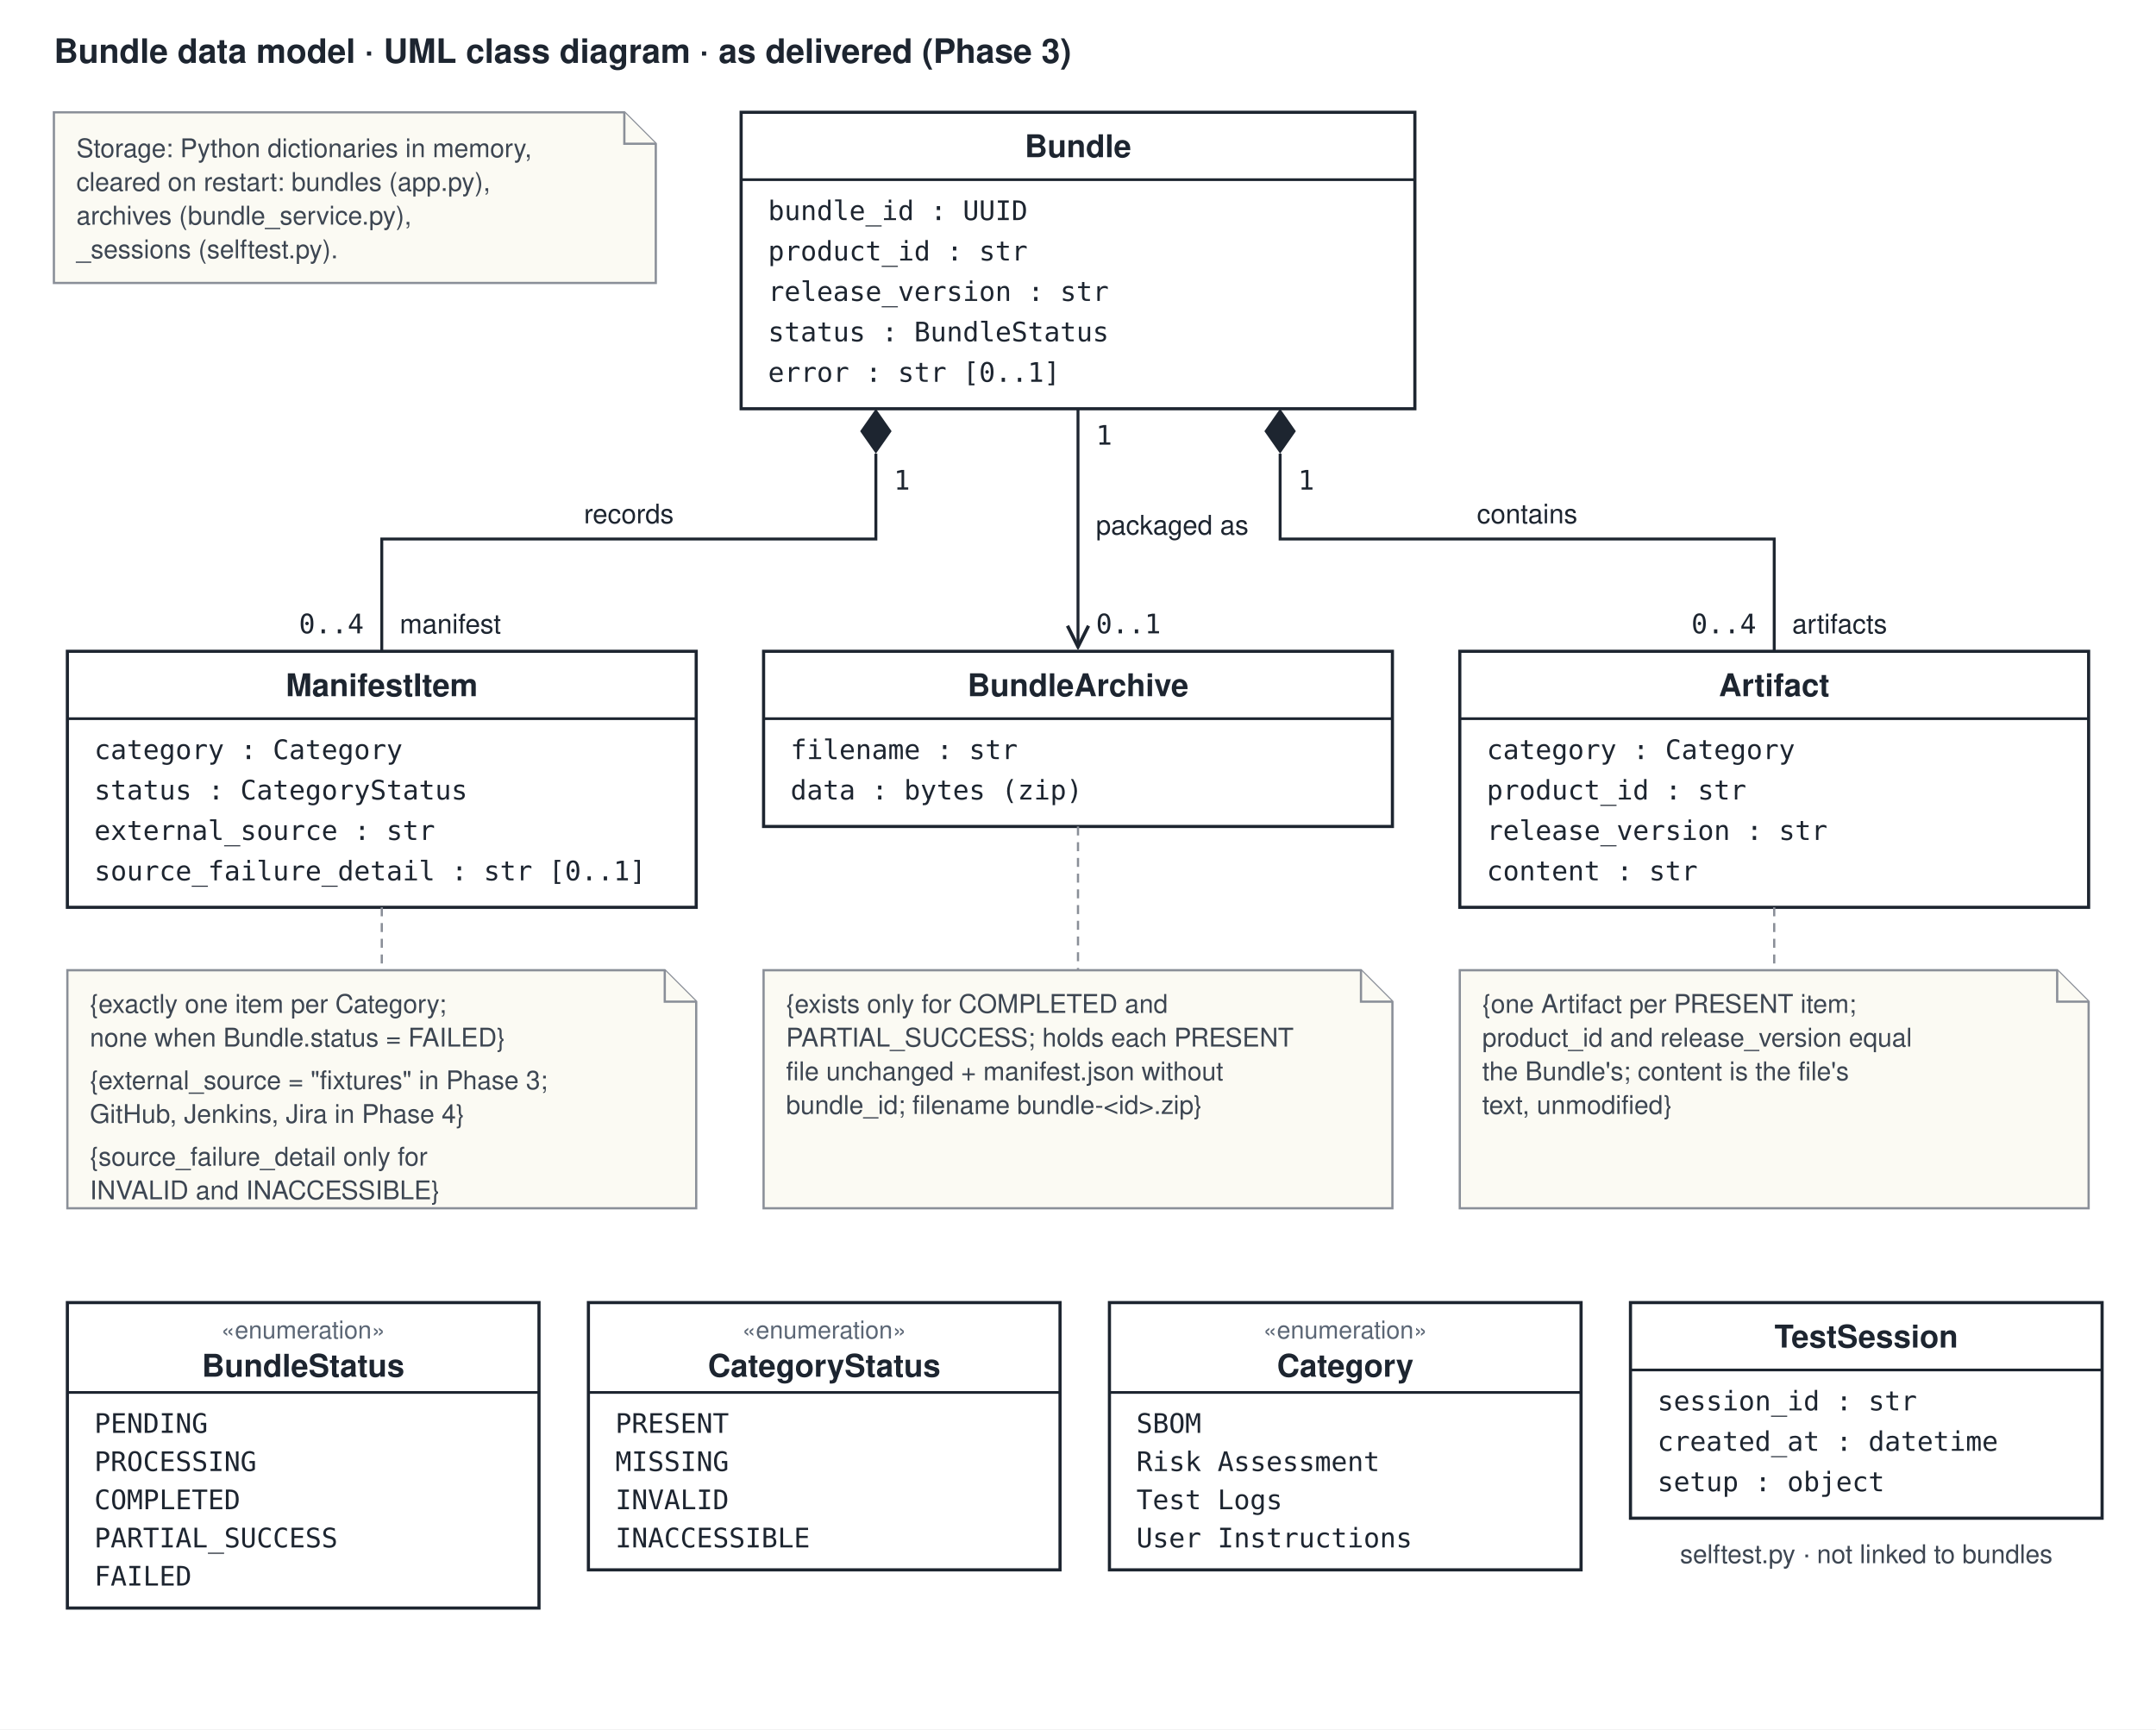
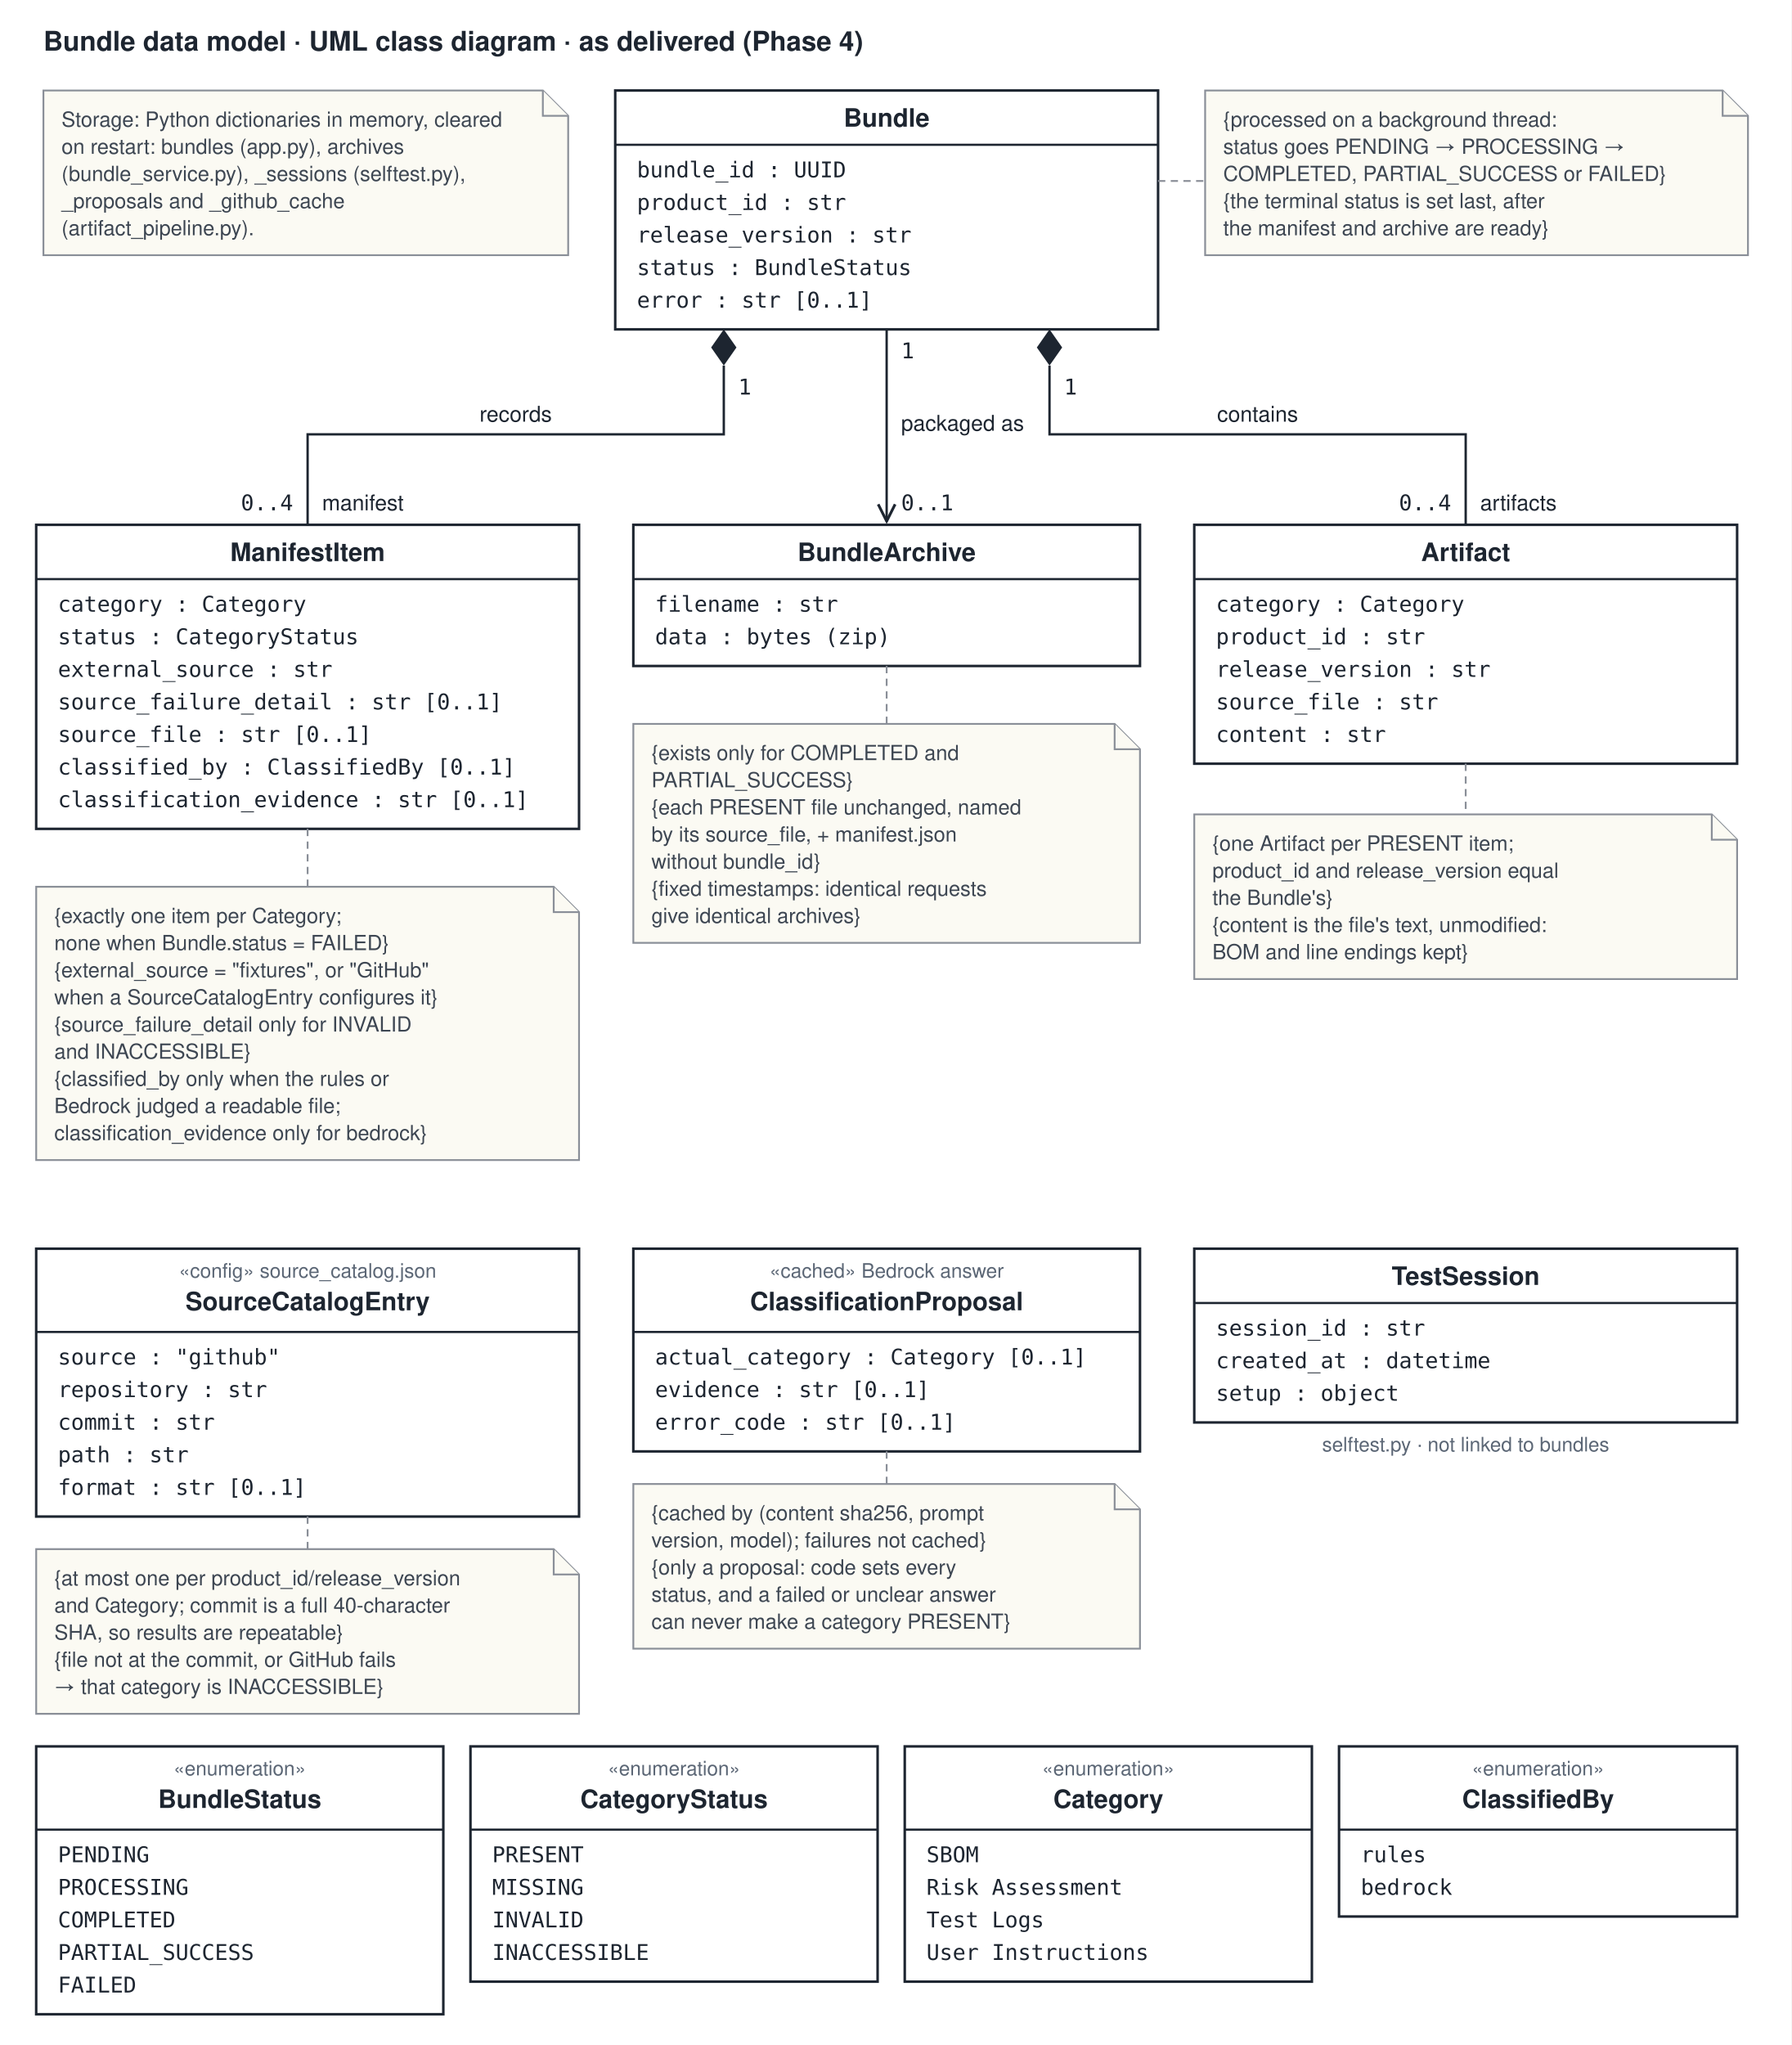
- <svg xmlns="http://www.w3.org/2000/svg" viewBox="0 0 960 770" width="960" height="770" font-family="Helvetica, Arial, sans-serif">
+ <svg xmlns="http://www.w3.org/2000/svg" viewBox="0 0 990 1130" width="990" height="1130" font-family="Helvetica, Arial, sans-serif">
  <defs>
    <marker id="open" viewBox="0 0 10 10" refX="9" refY="5" markerWidth="9" markerHeight="9" orient="auto-start-reverse">
      <path d="M1,1 L9,5 L1,9" fill="none" stroke="#1d2530" stroke-width="1.3" />
    </marker>
  </defs>
  <style>
    .cls { fill: #ffffff; stroke: #1d2530; stroke-width: 1.4; }
    .div { stroke: #1d2530; stroke-width: 1.2; }
    .note { fill: #fbfaf3; stroke: #8a8f98; stroke-width: 1; }
    .e { stroke: #1d2530; stroke-width: 1.3; fill: none; }
    .dash { stroke: #8a8f98; stroke-width: 1; stroke-dasharray: 4 3; fill: none; }
    .name { font-size: 14px; font-weight: bold; fill: #1d2530; }
    .st { font-size: 11px; fill: #5b6675; }
    .a { font-family: Menlo, Consolas, monospace; font-size: 12px; fill: #1d2530; }
    .n { font-size: 11.5px; fill: #3d4652; }
    .lbl { font-size: 12px; fill: #1d2530; }
    .mul { font-size: 12px; fill: #1d2530; font-family: Menlo, Consolas, monospace; }
    .title { font-size: 15px; font-weight: bold; fill: #1d2530; }
    .ink { fill: #1d2530; }
  </style>
-   <rect width="960" height="770" fill="#ffffff" />
-   <text class="title" x="24" y="28">Bundle data model · UML class diagram · as delivered (Phase 3)</text>
+   <rect width="990" height="1130" fill="#ffffff" />
+   <text class="title" x="24" y="28">Bundle data model · UML class diagram · as delivered (Phase 4)</text>
  <g transform="translate(0,40)">
-     <path class="note" d="M24,10 H278 L292,24 V86 H24 Z" />
-     <path class="note" d="M278,10 V24 H292" fill="none" />
-     <text class="n" x="34" y="30">Storage: Python dictionaries in memory,</text>
-     <text class="n" x="34" y="45">cleared on restart: bundles (app.py),</text>
-     <text class="n" x="34" y="60">archives (bundle_service.py),</text>
-     <text class="n" x="34" y="75">_sessions (selftest.py).</text>
-     <rect class="cls" x="330" y="10" width="300" height="132" />
-     <line class="div" x1="330" y1="40" x2="630" y2="40" />
-     <text class="name" x="480" y="30" text-anchor="middle">Bundle</text>
-     <text class="a" x="342" y="58">bundle_id : UUID</text>
-     <text class="a" x="342" y="76">product_id : str</text>
-     <text class="a" x="342" y="94">release_version : str</text>
-     <text class="a" x="342" y="112">status : BundleStatus</text>
-     <text class="a" x="342" y="130">error : str [0..1]</text>
-     <polygon class="ink" points="390,142 397,152 390,162 383,152" />
-     <polyline class="e" points="390,162 390,200 170,200 170,250" />
-     <text class="lbl" x="280" y="193" text-anchor="middle">records</text>
-     <text class="mul" x="398" y="178">1</text>
+     <path class="note" d="M24,10 H300 L314,24 V101 H24 Z" />
+     <path class="note" d="M300,10 V24 H314" fill="none" />
+     <text class="n" x="34" y="30">Storage: Python dictionaries in memory, cleared</text>
+     <text class="n" x="34" y="45">on restart: bundles (app.py), archives</text>
+     <text class="n" x="34" y="60">(bundle_service.py), _sessions (selftest.py),</text>
+     <text class="n" x="34" y="75">_proposals and _github_cache</text>
+     <text class="n" x="34" y="90">(artifact_pipeline.py).</text>
+     <rect class="cls" x="340" y="10" width="300" height="132" />
+     <line class="div" x1="340" y1="40" x2="640" y2="40" />
+     <text class="name" x="490.0" y="30" text-anchor="middle">Bundle</text>
+     <text class="a" x="352" y="58">bundle_id : UUID</text>
+     <text class="a" x="352" y="76">product_id : str</text>
+     <text class="a" x="352" y="94">release_version : str</text>
+     <text class="a" x="352" y="112">status : BundleStatus</text>
+     <text class="a" x="352" y="130">error : str [0..1]</text>
+     <path class="note" d="M666,10 H952 L966,24 V101 H666 Z" />
+     <path class="note" d="M952,10 V24 H966" fill="none" />
+     <text class="n" x="676" y="30">{processed on a background thread:</text>
+     <text class="n" x="676" y="45">status goes PENDING → PROCESSING →</text>
+     <text class="n" x="676" y="60">COMPLETED, PARTIAL_SUCCESS or FAILED}</text>
+     <text class="n" x="676" y="75">{the terminal status is set last, after</text>
+     <text class="n" x="676" y="90">the manifest and archive are ready}</text>
+     <line class="dash" x1="640" y1="60" x2="666" y2="60" />
+     <polygon class="ink" points="400,142 407,152 400,162 393,152" />
+     <polyline class="e" points="400,162 400,200 170,200 170,250" />
+     <text class="lbl" x="285" y="193" text-anchor="middle">records</text>
+     <text class="mul" x="408" y="178">1</text>
    <text class="mul" x="162" y="242" text-anchor="end">0..4</text>
    <text class="lbl" x="178" y="242">manifest</text>
-     <polygon class="ink" points="570,142 577,152 570,162 563,152" />
-     <polyline class="e" points="570,162 570,200 790,200 790,250" />
-     <text class="lbl" x="680" y="193" text-anchor="middle">contains</text>
-     <text class="mul" x="578" y="178">1</text>
-     <text class="mul" x="782" y="242" text-anchor="end">0..4</text>
-     <text class="lbl" x="798" y="242">artifacts</text>
-     <line class="e" x1="480" y1="142" x2="480" y2="248" marker-end="url(#open)" />
-     <text class="mul" x="488" y="158">1</text>
-     <text class="lbl" x="488" y="198">packaged as</text>
-     <text class="mul" x="488" y="242">0..1</text>
-     <rect class="cls" x="30" y="250" width="280" height="114" />
-     <line class="div" x1="30" y1="280" x2="310" y2="280" />
-     <text class="name" x="170" y="270" text-anchor="middle">ManifestItem</text>
-     <text class="a" x="42" y="298">category : Category</text>
-     <text class="a" x="42" y="316">status : CategoryStatus</text>
-     <text class="a" x="42" y="334">external_source : str</text>
-     <text class="a" x="42" y="352">source_failure_detail : str [0..1]</text>
-     <rect class="cls" x="340" y="250" width="280" height="78" />
-     <line class="div" x1="340" y1="280" x2="620" y2="280" />
-     <text class="name" x="480" y="270" text-anchor="middle">BundleArchive</text>
-     <text class="a" x="352" y="298">filename : str</text>
-     <text class="a" x="352" y="316">data : bytes (zip)</text>
-     <rect class="cls" x="650" y="250" width="280" height="114" />
-     <line class="div" x1="650" y1="280" x2="930" y2="280" />
-     <text class="name" x="790" y="270" text-anchor="middle">Artifact</text>
-     <text class="a" x="662" y="298">category : Category</text>
-     <text class="a" x="662" y="316">product_id : str</text>
-     <text class="a" x="662" y="334">release_version : str</text>
-     <text class="a" x="662" y="352">content : str</text>
-     <line class="dash" x1="170" y1="364" x2="170" y2="392" />
-     <path class="note" d="M30,392 H296 L310,406 V498 H30 Z" />
-     <path class="note" d="M296,392 V406 H310" fill="none" />
-     <text class="n" x="40" y="411">{exactly one item per Category;</text>
-     <text class="n" x="40" y="426"> none when Bundle.status = FAILED}</text>
-     <text class="n" x="40" y="445">{external_source = "fixtures" in Phase 3;</text>
-     <text class="n" x="40" y="460"> GitHub, Jenkins, Jira in Phase 4}</text>
-     <text class="n" x="40" y="479">{source_failure_detail only for</text>
-     <text class="n" x="40" y="494"> INVALID and INACCESSIBLE}</text>
-     <line class="dash" x1="480" y1="328" x2="480" y2="392" />
-     <path class="note" d="M340,392 H606 L620,406 V498 H340 Z" />
-     <path class="note" d="M606,392 V406 H620" fill="none" />
-     <text class="n" x="350" y="411">{exists only for COMPLETED and</text>
-     <text class="n" x="350" y="426"> PARTIAL_SUCCESS; holds each PRESENT</text>
-     <text class="n" x="350" y="441"> file unchanged + manifest.json without</text>
-     <text class="n" x="350" y="456"> bundle_id; filename bundle-&lt;id&gt;.zip}</text>
-     <line class="dash" x1="790" y1="364" x2="790" y2="392" />
-     <path class="note" d="M650,392 H916 L930,406 V498 H650 Z" />
-     <path class="note" d="M916,392 V406 H930" fill="none" />
-     <text class="n" x="660" y="411">{one Artifact per PRESENT item;</text>
-     <text class="n" x="660" y="426"> product_id and release_version equal</text>
-     <text class="n" x="660" y="441"> the Bundle's; content is the file's</text>
-     <text class="n" x="660" y="456"> text, unmodified}</text>
-     <g transform="translate(0,30)">
-       <rect class="cls" x="30" y="510" width="210" height="136" />
-       <line class="div" x1="30" y1="550" x2="240" y2="550" />
-       <text class="st" x="135" y="526" text-anchor="middle">«enumeration»</text>
-       <text class="name" x="135" y="543" text-anchor="middle">BundleStatus</text>
-       <text class="a" x="42" y="568">PENDING</text>
-       <text class="a" x="42" y="585">PROCESSING</text>
-       <text class="a" x="42" y="602">COMPLETED</text>
-       <text class="a" x="42" y="619">PARTIAL_SUCCESS</text>
-       <text class="a" x="42" y="636">FAILED</text>
-       <rect class="cls" x="262" y="510" width="210" height="119" />
-       <line class="div" x1="262" y1="550" x2="472" y2="550" />
-       <text class="st" x="367" y="526" text-anchor="middle">«enumeration»</text>
-       <text class="name" x="367" y="543" text-anchor="middle">CategoryStatus</text>
-       <text class="a" x="274" y="568">PRESENT</text>
-       <text class="a" x="274" y="585">MISSING</text>
-       <text class="a" x="274" y="602">INVALID</text>
-       <text class="a" x="274" y="619">INACCESSIBLE</text>
-       <rect class="cls" x="494" y="510" width="210" height="119" />
-       <line class="div" x1="494" y1="550" x2="704" y2="550" />
-       <text class="st" x="599" y="526" text-anchor="middle">«enumeration»</text>
-       <text class="name" x="599" y="543" text-anchor="middle">Category</text>
-       <text class="a" x="506" y="568">SBOM</text>
-       <text class="a" x="506" y="585">Risk Assessment</text>
-       <text class="a" x="506" y="602">Test Logs</text>
-       <text class="a" x="506" y="619">User Instructions</text>
-       <rect class="cls" x="726" y="510" width="210" height="96" />
-       <line class="div" x1="726" y1="540" x2="936" y2="540" />
-       <text class="name" x="831" y="530" text-anchor="middle">TestSession</text>
-       <text class="a" x="738" y="558">session_id : str</text>
-       <text class="a" x="738" y="576">created_at : datetime</text>
-       <text class="a" x="738" y="594">setup : object</text>
-       <text class="n" x="831" y="626" text-anchor="middle">selftest.py · not linked to bundles</text>
-     </g>
+     <polygon class="ink" points="580,142 587,152 580,162 573,152" />
+     <polyline class="e" points="580,162 580,200 810,200 810,250" />
+     <text class="lbl" x="695" y="193" text-anchor="middle">contains</text>
+     <text class="mul" x="588" y="178">1</text>
+     <text class="mul" x="802" y="242" text-anchor="end">0..4</text>
+     <text class="lbl" x="818" y="242">artifacts</text>
+     <line class="e" x1="490" y1="142" x2="490" y2="248" marker-end="url(#open)" />
+     <text class="mul" x="498" y="158">1</text>
+     <text class="lbl" x="498" y="198">packaged as</text>
+     <text class="mul" x="498" y="242">0..1</text>
+     <rect class="cls" x="20" y="250" width="300" height="168" />
+     <line class="div" x1="20" y1="280" x2="320" y2="280" />
+     <text class="name" x="170.0" y="270" text-anchor="middle">ManifestItem</text>
+     <text class="a" x="32" y="298">category : Category</text>
+     <text class="a" x="32" y="316">status : CategoryStatus</text>
+     <text class="a" x="32" y="334">external_source : str</text>
+     <text class="a" x="32" y="352">source_failure_detail : str [0..1]</text>
+     <text class="a" x="32" y="370">source_file : str [0..1]</text>
+     <text class="a" x="32" y="388">classified_by : ClassifiedBy [0..1]</text>
+     <text class="a" x="32" y="406">classification_evidence : str [0..1]</text>
+     <rect class="cls" x="350" y="250" width="280" height="78" />
+     <line class="div" x1="350" y1="280" x2="630" y2="280" />
+     <text class="name" x="490.0" y="270" text-anchor="middle">BundleArchive</text>
+     <text class="a" x="362" y="298">filename : str</text>
+     <text class="a" x="362" y="316">data : bytes (zip)</text>
+     <rect class="cls" x="660" y="250" width="300" height="132" />
+     <line class="div" x1="660" y1="280" x2="960" y2="280" />
+     <text class="name" x="810.0" y="270" text-anchor="middle">Artifact</text>
+     <text class="a" x="672" y="298">category : Category</text>
+     <text class="a" x="672" y="316">product_id : str</text>
+     <text class="a" x="672" y="334">release_version : str</text>
+     <text class="a" x="672" y="352">source_file : str</text>
+     <text class="a" x="672" y="370">content : str</text>
+     <line class="dash" x1="170" y1="418" x2="170" y2="450" />
+     <path class="note" d="M20,450 H306 L320,464 V601 H20 Z" />
+     <path class="note" d="M306,450 V464 H320" fill="none" />
+     <text class="n" x="30" y="470">{exactly one item per Category;</text>
+     <text class="n" x="30" y="485">none when Bundle.status = FAILED}</text>
+     <text class="n" x="30" y="500">{external_source = "fixtures", or "GitHub"</text>
+     <text class="n" x="30" y="515">when a SourceCatalogEntry configures it}</text>
+     <text class="n" x="30" y="530">{source_failure_detail only for INVALID</text>
+     <text class="n" x="30" y="545">and INACCESSIBLE}</text>
+     <text class="n" x="30" y="560">{classified_by only when the rules or</text>
+     <text class="n" x="30" y="575">Bedrock judged a readable file;</text>
+     <text class="n" x="30" y="590">classification_evidence only for bedrock}</text>
+     <line class="dash" x1="490" y1="328" x2="490" y2="360" />
+     <path class="note" d="M350,360 H616 L630,374 V481 H350 Z" />
+     <path class="note" d="M616,360 V374 H630" fill="none" />
+     <text class="n" x="360" y="380">{exists only for COMPLETED and</text>
+     <text class="n" x="360" y="395">PARTIAL_SUCCESS}</text>
+     <text class="n" x="360" y="410">{each PRESENT file unchanged, named</text>
+     <text class="n" x="360" y="425">by its source_file, + manifest.json</text>
+     <text class="n" x="360" y="440">without bundle_id}</text>
+     <text class="n" x="360" y="455">{fixed timestamps: identical requests</text>
+     <text class="n" x="360" y="470">give identical archives}</text>
+     <line class="dash" x1="810" y1="382" x2="810" y2="410" />
+     <path class="note" d="M660,410 H946 L960,424 V501 H660 Z" />
+     <path class="note" d="M946,410 V424 H960" fill="none" />
+     <text class="n" x="670" y="430">{one Artifact per PRESENT item;</text>
+     <text class="n" x="670" y="445">product_id and release_version equal</text>
+     <text class="n" x="670" y="460">the Bundle's}</text>
+     <text class="n" x="670" y="475">{content is the file's text, unmodified:</text>
+     <text class="n" x="670" y="490">BOM and line endings kept}</text>
+     <rect class="cls" x="20" y="650" width="300" height="148" />
+     <line class="div" x1="20" y1="696" x2="320" y2="696" />
+     <text class="st" x="170.0" y="666" text-anchor="middle">«config» source_catalog.json</text>
+     <text class="name" x="170.0" y="684" text-anchor="middle">SourceCatalogEntry</text>
+     <text class="a" x="32" y="714">source : "github"</text>
+     <text class="a" x="32" y="732">repository : str</text>
+     <text class="a" x="32" y="750">commit : str</text>
+     <text class="a" x="32" y="768">path : str</text>
+     <text class="a" x="32" y="786">format : str [0..1]</text>
+     <line class="dash" x1="170" y1="798" x2="170" y2="816" />
+     <path class="note" d="M20,816 H306 L320,830 V907 H20 Z" />
+     <path class="note" d="M306,816 V830 H320" fill="none" />
+     <text class="n" x="30" y="836">{at most one per product_id/release_version</text>
+     <text class="n" x="30" y="851">and Category; commit is a full 40-character</text>
+     <text class="n" x="30" y="866">SHA, so results are repeatable}</text>
+     <text class="n" x="30" y="881">{file not at the commit, or GitHub fails</text>
+     <text class="n" x="30" y="896">→ that category is INACCESSIBLE}</text>
+     <rect class="cls" x="350" y="650" width="280" height="112" />
+     <line class="div" x1="350" y1="696" x2="630" y2="696" />
+     <text class="st" x="490.0" y="666" text-anchor="middle">«cached» Bedrock answer</text>
+     <text class="name" x="490.0" y="684" text-anchor="middle">ClassificationProposal</text>
+     <text class="a" x="362" y="714">actual_category : Category [0..1]</text>
+     <text class="a" x="362" y="732">evidence : str [0..1]</text>
+     <text class="a" x="362" y="750">error_code : str [0..1]</text>
+     <line class="dash" x1="490" y1="762" x2="490" y2="780" />
+     <path class="note" d="M350,780 H616 L630,794 V871 H350 Z" />
+     <path class="note" d="M616,780 V794 H630" fill="none" />
+     <text class="n" x="360" y="800">{cached by (content sha256, prompt</text>
+     <text class="n" x="360" y="815">version, model); failures not cached}</text>
+     <text class="n" x="360" y="830">{only a proposal: code sets every</text>
+     <text class="n" x="360" y="845">status, and a failed or unclear answer</text>
+     <text class="n" x="360" y="860">can never make a category PRESENT}</text>
+     <rect class="cls" x="660" y="650" width="300" height="96" />
+     <line class="div" x1="660" y1="680" x2="960" y2="680" />
+     <text class="name" x="810.0" y="670" text-anchor="middle">TestSession</text>
+     <text class="a" x="672" y="698">session_id : str</text>
+     <text class="a" x="672" y="716">created_at : datetime</text>
+     <text class="a" x="672" y="734">setup : object</text>
+     <text class="st" x="810" y="762" text-anchor="middle">selftest.py · not linked to bundles</text>
+     <rect class="cls" x="20" y="925" width="225" height="148" />
+     <line class="div" x1="20" y1="971" x2="245" y2="971" />
+     <text class="st" x="132.5" y="941" text-anchor="middle">«enumeration»</text>
+     <text class="name" x="132.5" y="959" text-anchor="middle">BundleStatus</text>
+     <text class="a" x="32" y="989">PENDING</text>
+     <text class="a" x="32" y="1007">PROCESSING</text>
+     <text class="a" x="32" y="1025">COMPLETED</text>
+     <text class="a" x="32" y="1043">PARTIAL_SUCCESS</text>
+     <text class="a" x="32" y="1061">FAILED</text>
+     <rect class="cls" x="260" y="925" width="225" height="130" />
+     <line class="div" x1="260" y1="971" x2="485" y2="971" />
+     <text class="st" x="372.5" y="941" text-anchor="middle">«enumeration»</text>
+     <text class="name" x="372.5" y="959" text-anchor="middle">CategoryStatus</text>
+     <text class="a" x="272" y="989">PRESENT</text>
+     <text class="a" x="272" y="1007">MISSING</text>
+     <text class="a" x="272" y="1025">INVALID</text>
+     <text class="a" x="272" y="1043">INACCESSIBLE</text>
+     <rect class="cls" x="500" y="925" width="225" height="130" />
+     <line class="div" x1="500" y1="971" x2="725" y2="971" />
+     <text class="st" x="612.5" y="941" text-anchor="middle">«enumeration»</text>
+     <text class="name" x="612.5" y="959" text-anchor="middle">Category</text>
+     <text class="a" x="512" y="989">SBOM</text>
+     <text class="a" x="512" y="1007">Risk Assessment</text>
+     <text class="a" x="512" y="1025">Test Logs</text>
+     <text class="a" x="512" y="1043">User Instructions</text>
+     <rect class="cls" x="740" y="925" width="220" height="94" />
+     <line class="div" x1="740" y1="971" x2="960" y2="971" />
+     <text class="st" x="850.0" y="941" text-anchor="middle">«enumeration»</text>
+     <text class="name" x="850.0" y="959" text-anchor="middle">ClassifiedBy</text>
+     <text class="a" x="752" y="989">rules</text>
+     <text class="a" x="752" y="1007">bedrock</text>
  </g>
</svg>
